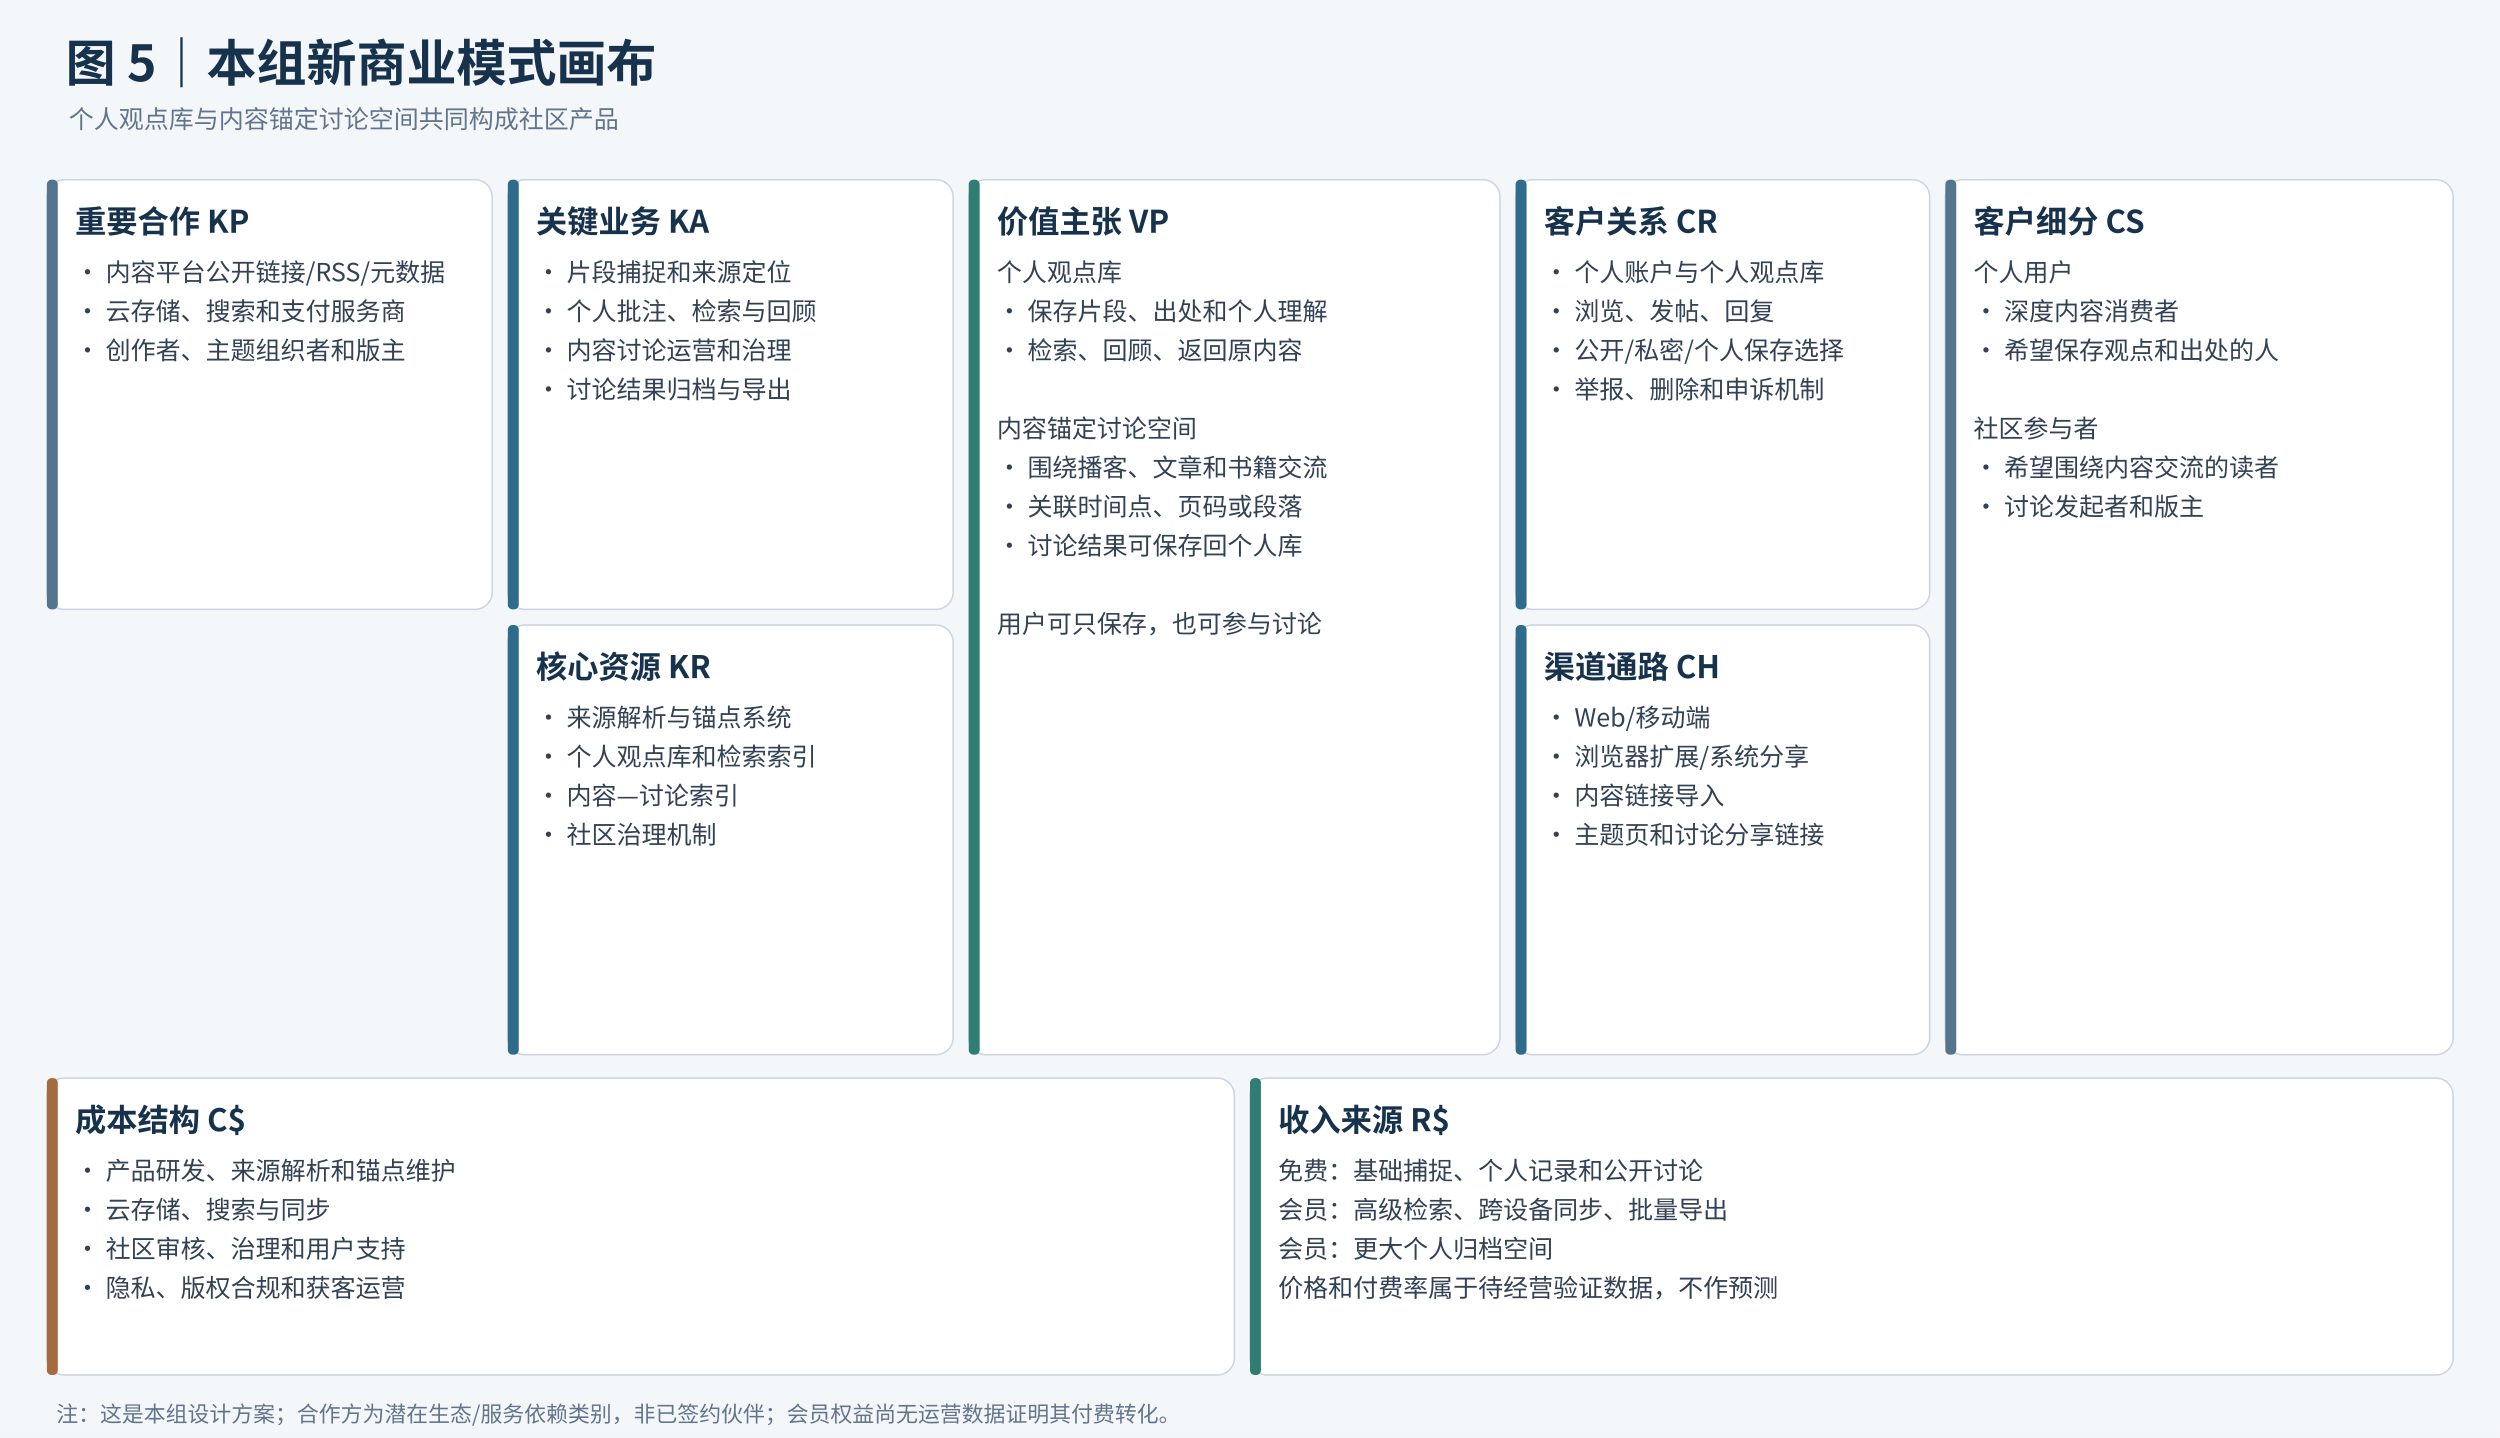
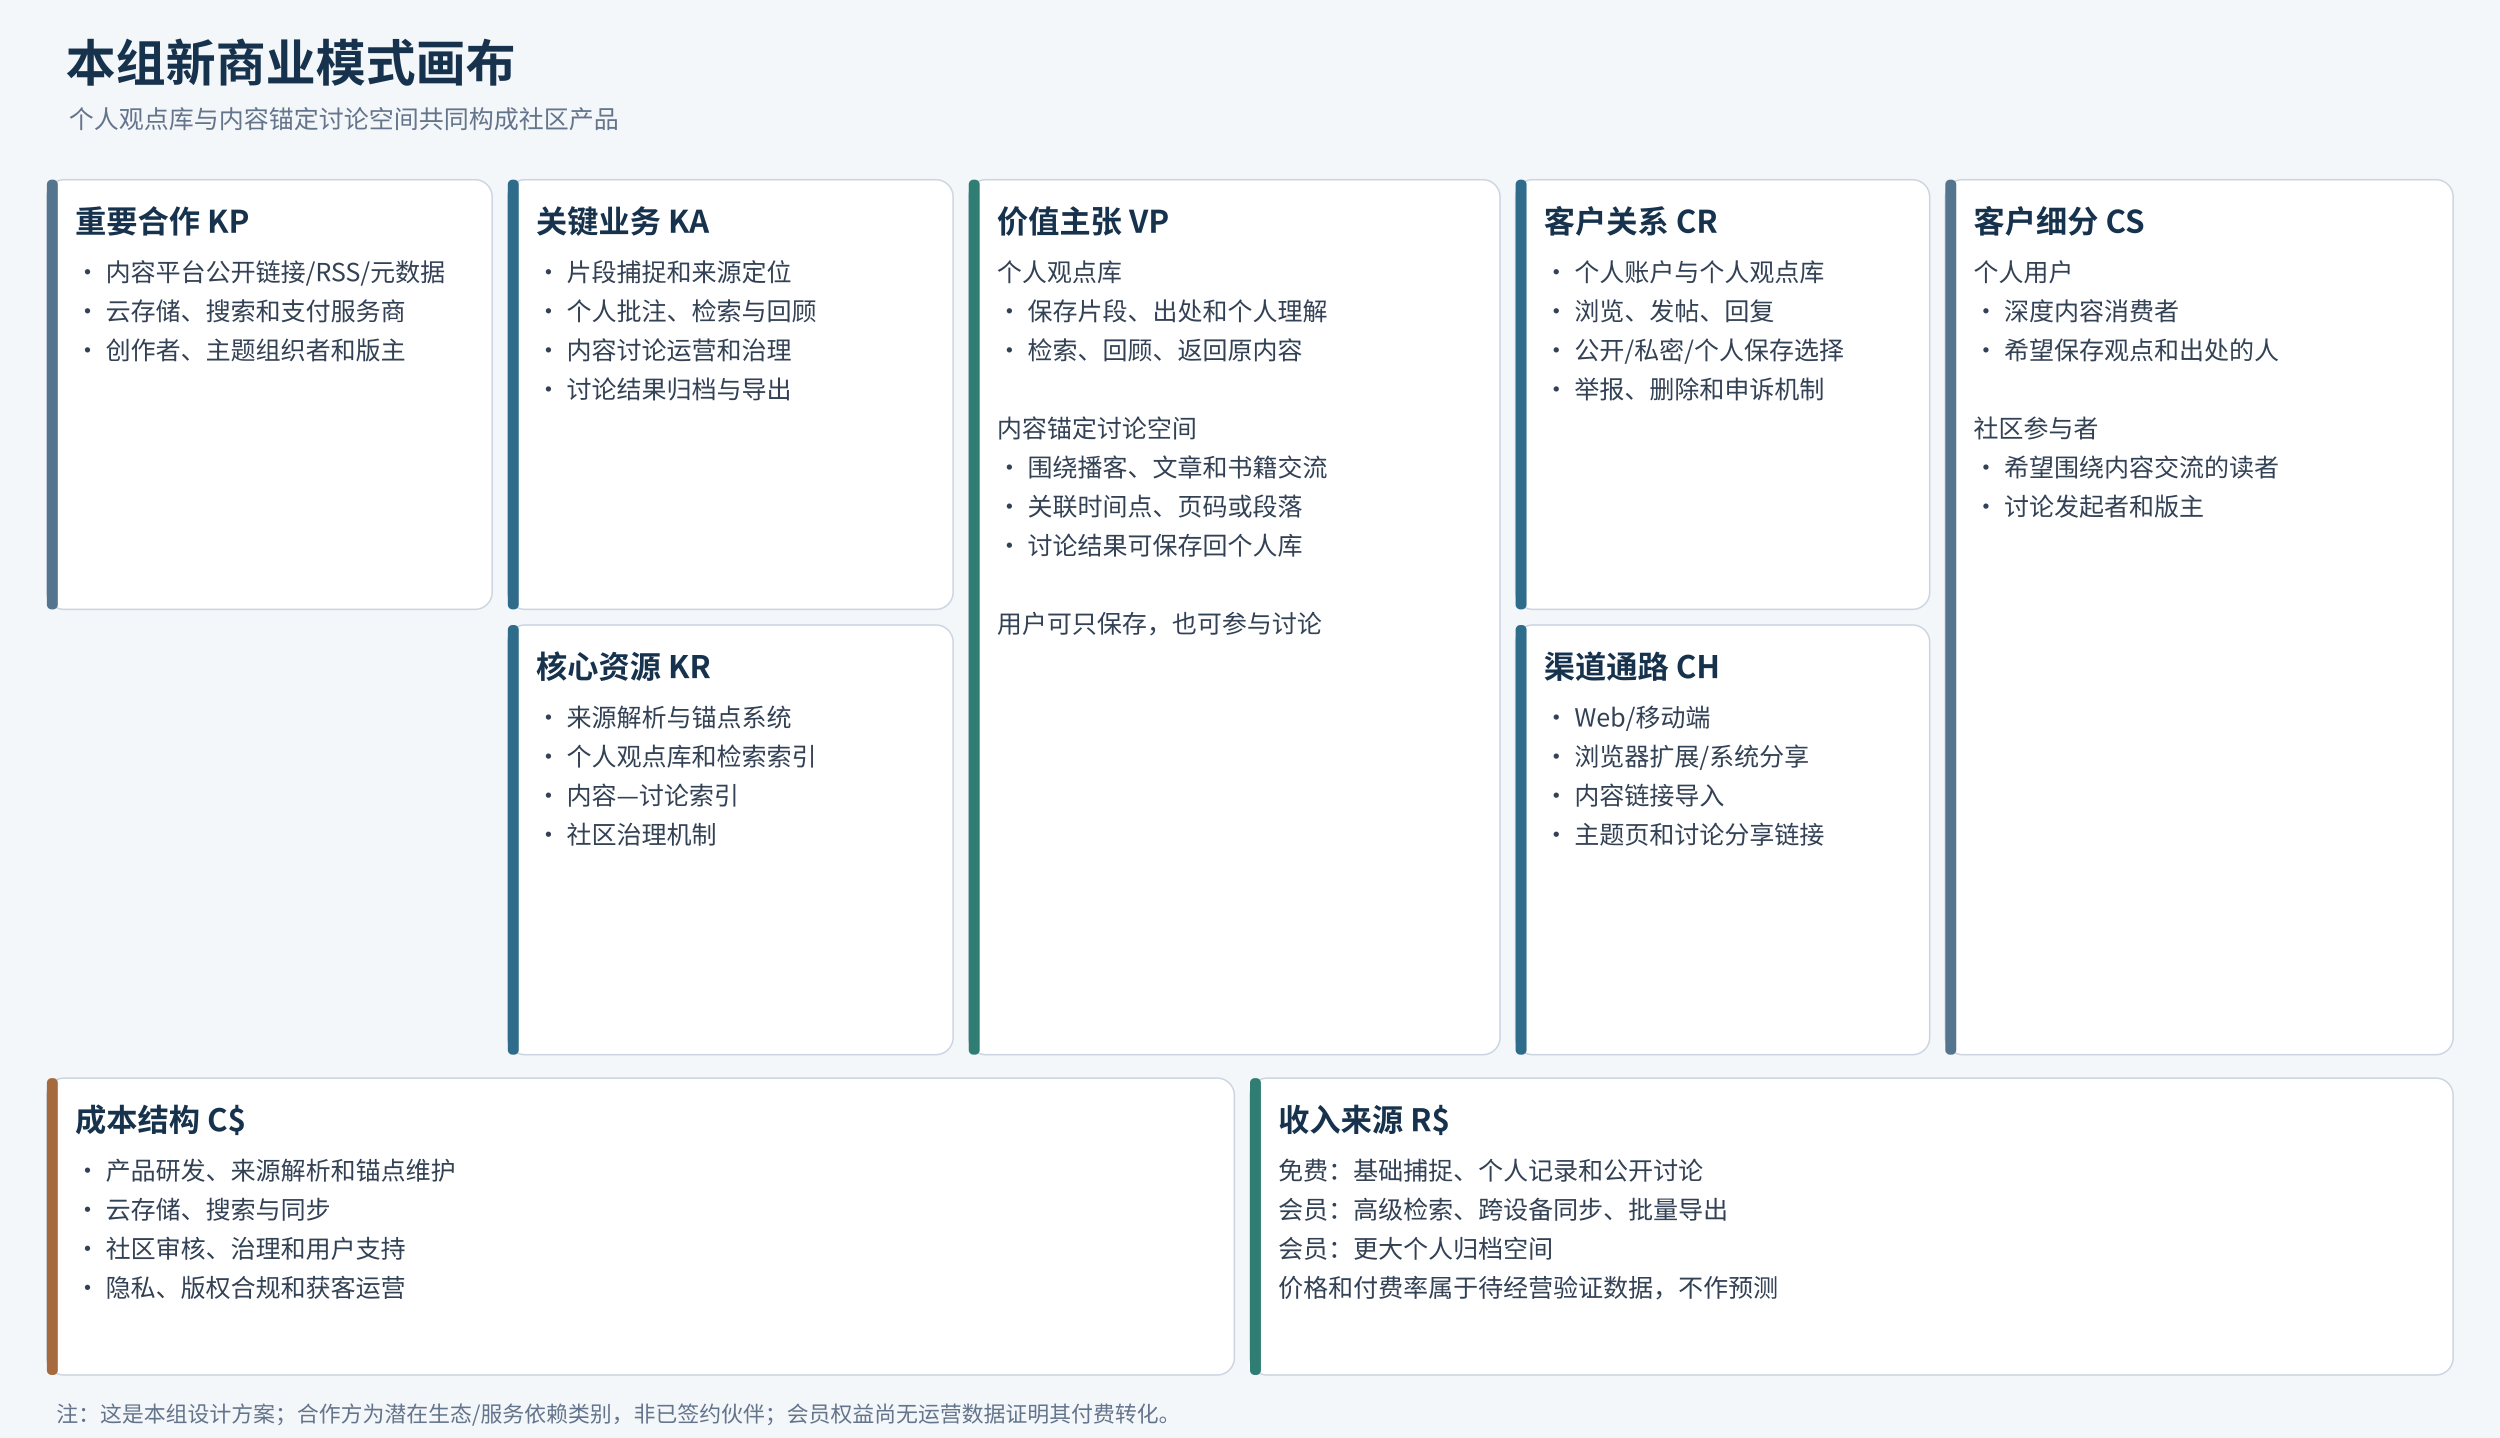
<svg xmlns="http://www.w3.org/2000/svg" width="1600" height="920" viewBox="0 0 1600 920">
  <defs>
    <style>text{font-family:"Noto Sans CJK SC","Microsoft YaHei","PingFang SC",sans-serif;fill:#26384a}.h1{font-size:32px;font-weight:700;fill:#17324d}.sub{font-size:16px;fill:#64748b}.ct{font-size:20px;font-weight:700;fill:#17324d}.bd{font-size:16px;fill:#334155}.sm{font-size:14px;fill:#64748b}</style>
  </defs>
  <rect width="100%" height="100%" fill="#f4f7fa" />
-   <text x="42" y="52" class="h1">图 5｜本组新商业模式画布</text>
+   <text x="42" y="52" class="h1">本组新商业模式画布</text>
  <text x="44" y="82" class="sub">个人观点库与内容锚定讨论空间共同构成社区产品</text>
  <rect x="30" y="115" width="285" height="275" rx="11" fill="#fff" stroke="#cbd5e1" />
  <rect x="30" y="115" width="7" height="275" rx="3" fill="#55758f" />
  <text x="48" y="149" class="ct">重要合作 KP</text>
  <text x="48" y="180" class="bd" style="font-size:16px">• 内容平台公开链接/RSS/元数据</text>
  <text x="48" y="205" class="bd" style="font-size:16px">• 云存储、搜索和支付服务商</text>
  <text x="48" y="230" class="bd" style="font-size:16px">• 创作者、主题组织者和版主</text>
  <rect x="325" y="115" width="285" height="275" rx="11" fill="#fff" stroke="#cbd5e1" />
  <rect x="325" y="115" width="7" height="275" rx="3" fill="#2f6b8a" />
  <text x="343" y="149" class="ct">关键业务 KA</text>
  <text x="343" y="180" class="bd" style="font-size:16px">• 片段捕捉和来源定位</text>
  <text x="343" y="205" class="bd" style="font-size:16px">• 个人批注、检索与回顾</text>
  <text x="343" y="230" class="bd" style="font-size:16px">• 内容讨论运营和治理</text>
  <text x="343" y="255" class="bd" style="font-size:16px">• 讨论结果归档与导出</text>
  <rect x="325" y="400" width="285" height="275" rx="11" fill="#fff" stroke="#cbd5e1" />
  <rect x="325" y="400" width="7" height="275" rx="3" fill="#2f6b8a" />
  <text x="343" y="434" class="ct">核心资源 KR</text>
  <text x="343" y="465" class="bd" style="font-size:16px">• 来源解析与锚点系统</text>
  <text x="343" y="490" class="bd" style="font-size:16px">• 个人观点库和检索索引</text>
  <text x="343" y="515" class="bd" style="font-size:16px">• 内容—讨论索引</text>
  <text x="343" y="540" class="bd" style="font-size:16px">• 社区治理机制</text>
  <rect x="620" y="115" width="340" height="560" rx="11" fill="#fff" stroke="#cbd5e1" />
  <rect x="620" y="115" width="7" height="560" rx="3" fill="#2f7d73" />
  <text x="638" y="149" class="ct">价值主张 VP</text>
  <text x="638" y="180" class="bd" style="font-size:16px">个人观点库</text>
  <text x="638" y="205" class="bd" style="font-size:16px">• 保存片段、出处和个人理解</text>
  <text x="638" y="230" class="bd" style="font-size:16px">• 检索、回顾、返回原内容</text>
  <text x="638" y="255" class="bd" style="font-size:16px" />
  <text x="638" y="280" class="bd" style="font-size:16px">内容锚定讨论空间</text>
  <text x="638" y="305" class="bd" style="font-size:16px">• 围绕播客、文章和书籍交流</text>
  <text x="638" y="330" class="bd" style="font-size:16px">• 关联时间点、页码或段落</text>
  <text x="638" y="355" class="bd" style="font-size:16px">• 讨论结果可保存回个人库</text>
  <text x="638" y="380" class="bd" style="font-size:16px" />
  <text x="638" y="405" class="bd" style="font-size:16px">用户可只保存，也可参与讨论</text>
  <rect x="970" y="115" width="265" height="275" rx="11" fill="#fff" stroke="#cbd5e1" />
  <rect x="970" y="115" width="7" height="275" rx="3" fill="#2f6b8a" />
  <text x="988" y="149" class="ct">客户关系 CR</text>
  <text x="988" y="180" class="bd" style="font-size:16px">• 个人账户与个人观点库</text>
  <text x="988" y="205" class="bd" style="font-size:16px">• 浏览、发帖、回复</text>
  <text x="988" y="230" class="bd" style="font-size:16px">• 公开/私密/个人保存选择</text>
  <text x="988" y="255" class="bd" style="font-size:16px">• 举报、删除和申诉机制</text>
  <rect x="970" y="400" width="265" height="275" rx="11" fill="#fff" stroke="#cbd5e1" />
  <rect x="970" y="400" width="7" height="275" rx="3" fill="#2f6b8a" />
  <text x="988" y="434" class="ct">渠道通路 CH</text>
  <text x="988" y="465" class="bd" style="font-size:16px">• Web/移动端</text>
  <text x="988" y="490" class="bd" style="font-size:16px">• 浏览器扩展/系统分享</text>
  <text x="988" y="515" class="bd" style="font-size:16px">• 内容链接导入</text>
  <text x="988" y="540" class="bd" style="font-size:16px">• 主题页和讨论分享链接</text>
  <rect x="1245" y="115" width="325" height="560" rx="11" fill="#fff" stroke="#cbd5e1" />
  <rect x="1245" y="115" width="7" height="560" rx="3" fill="#55758f" />
  <text x="1263" y="149" class="ct">客户细分 CS</text>
  <text x="1263" y="180" class="bd" style="font-size:16px">个人用户</text>
  <text x="1263" y="205" class="bd" style="font-size:16px">• 深度内容消费者</text>
  <text x="1263" y="230" class="bd" style="font-size:16px">• 希望保存观点和出处的人</text>
  <text x="1263" y="255" class="bd" style="font-size:16px" />
  <text x="1263" y="280" class="bd" style="font-size:16px">社区参与者</text>
  <text x="1263" y="305" class="bd" style="font-size:16px">• 希望围绕内容交流的读者</text>
  <text x="1263" y="330" class="bd" style="font-size:16px">• 讨论发起者和版主</text>
  <rect x="30" y="690" width="760" height="190" rx="11" fill="#fff" stroke="#cbd5e1" />
  <rect x="30" y="690" width="7" height="190" rx="3" fill="#a66a3f" />
  <text x="48" y="724" class="ct">成本结构 C$</text>
  <text x="48" y="755" class="bd" style="font-size:16px">• 产品研发、来源解析和锚点维护</text>
  <text x="48" y="780" class="bd" style="font-size:16px">• 云存储、搜索与同步</text>
  <text x="48" y="805" class="bd" style="font-size:16px">• 社区审核、治理和用户支持</text>
  <text x="48" y="830" class="bd" style="font-size:16px">• 隐私、版权合规和获客运营</text>
  <rect x="800" y="690" width="770" height="190" rx="11" fill="#fff" stroke="#cbd5e1" />
  <rect x="800" y="690" width="7" height="190" rx="3" fill="#2f7d73" />
  <text x="818" y="724" class="ct">收入来源 R$</text>
  <text x="818" y="755" class="bd" style="font-size:16px">免费：基础捕捉、个人记录和公开讨论</text>
  <text x="818" y="780" class="bd" style="font-size:16px">会员：高级检索、跨设备同步、批量导出</text>
  <text x="818" y="805" class="bd" style="font-size:16px">会员：更大个人归档空间</text>
  <text x="818" y="830" class="bd" style="font-size:16px">价格和付费率属于待经营验证数据，不作预测</text>
  <text x="36" y="910" class="sm">注：这是本组设计方案；合作方为潜在生态/服务依赖类别，非已签约伙伴；会员权益尚无运营数据证明其付费转化。</text>
</svg>
